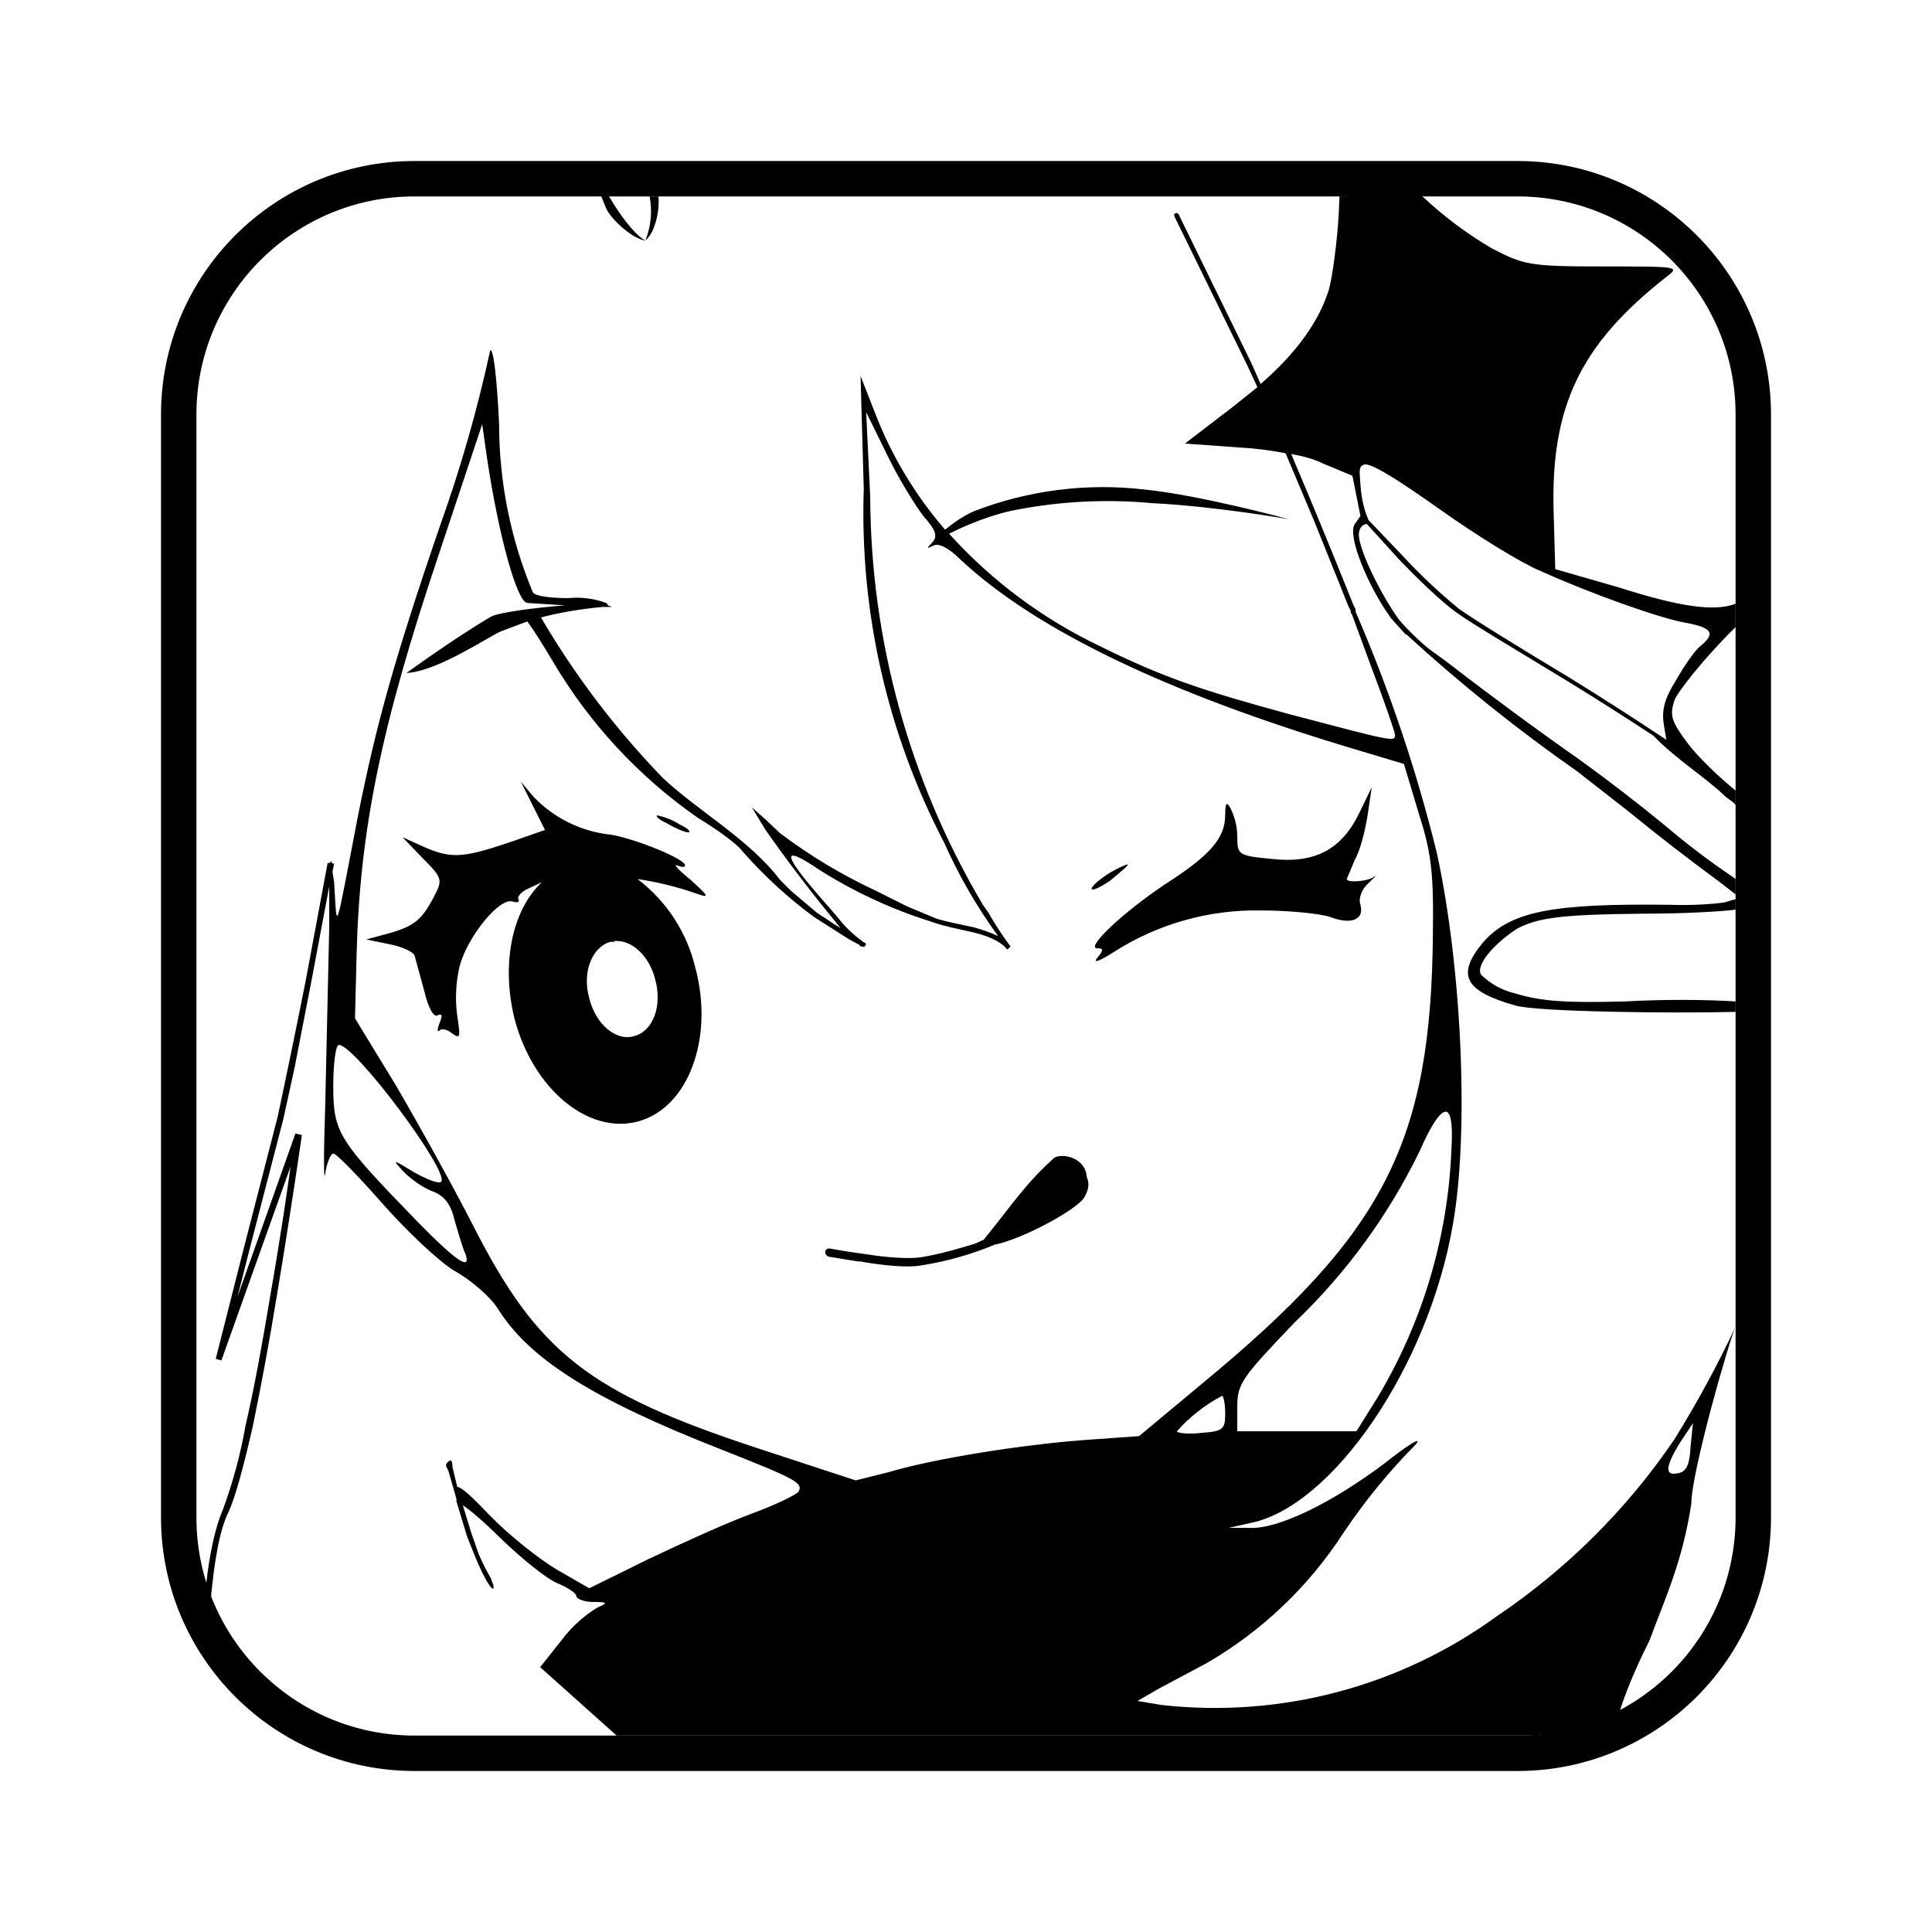
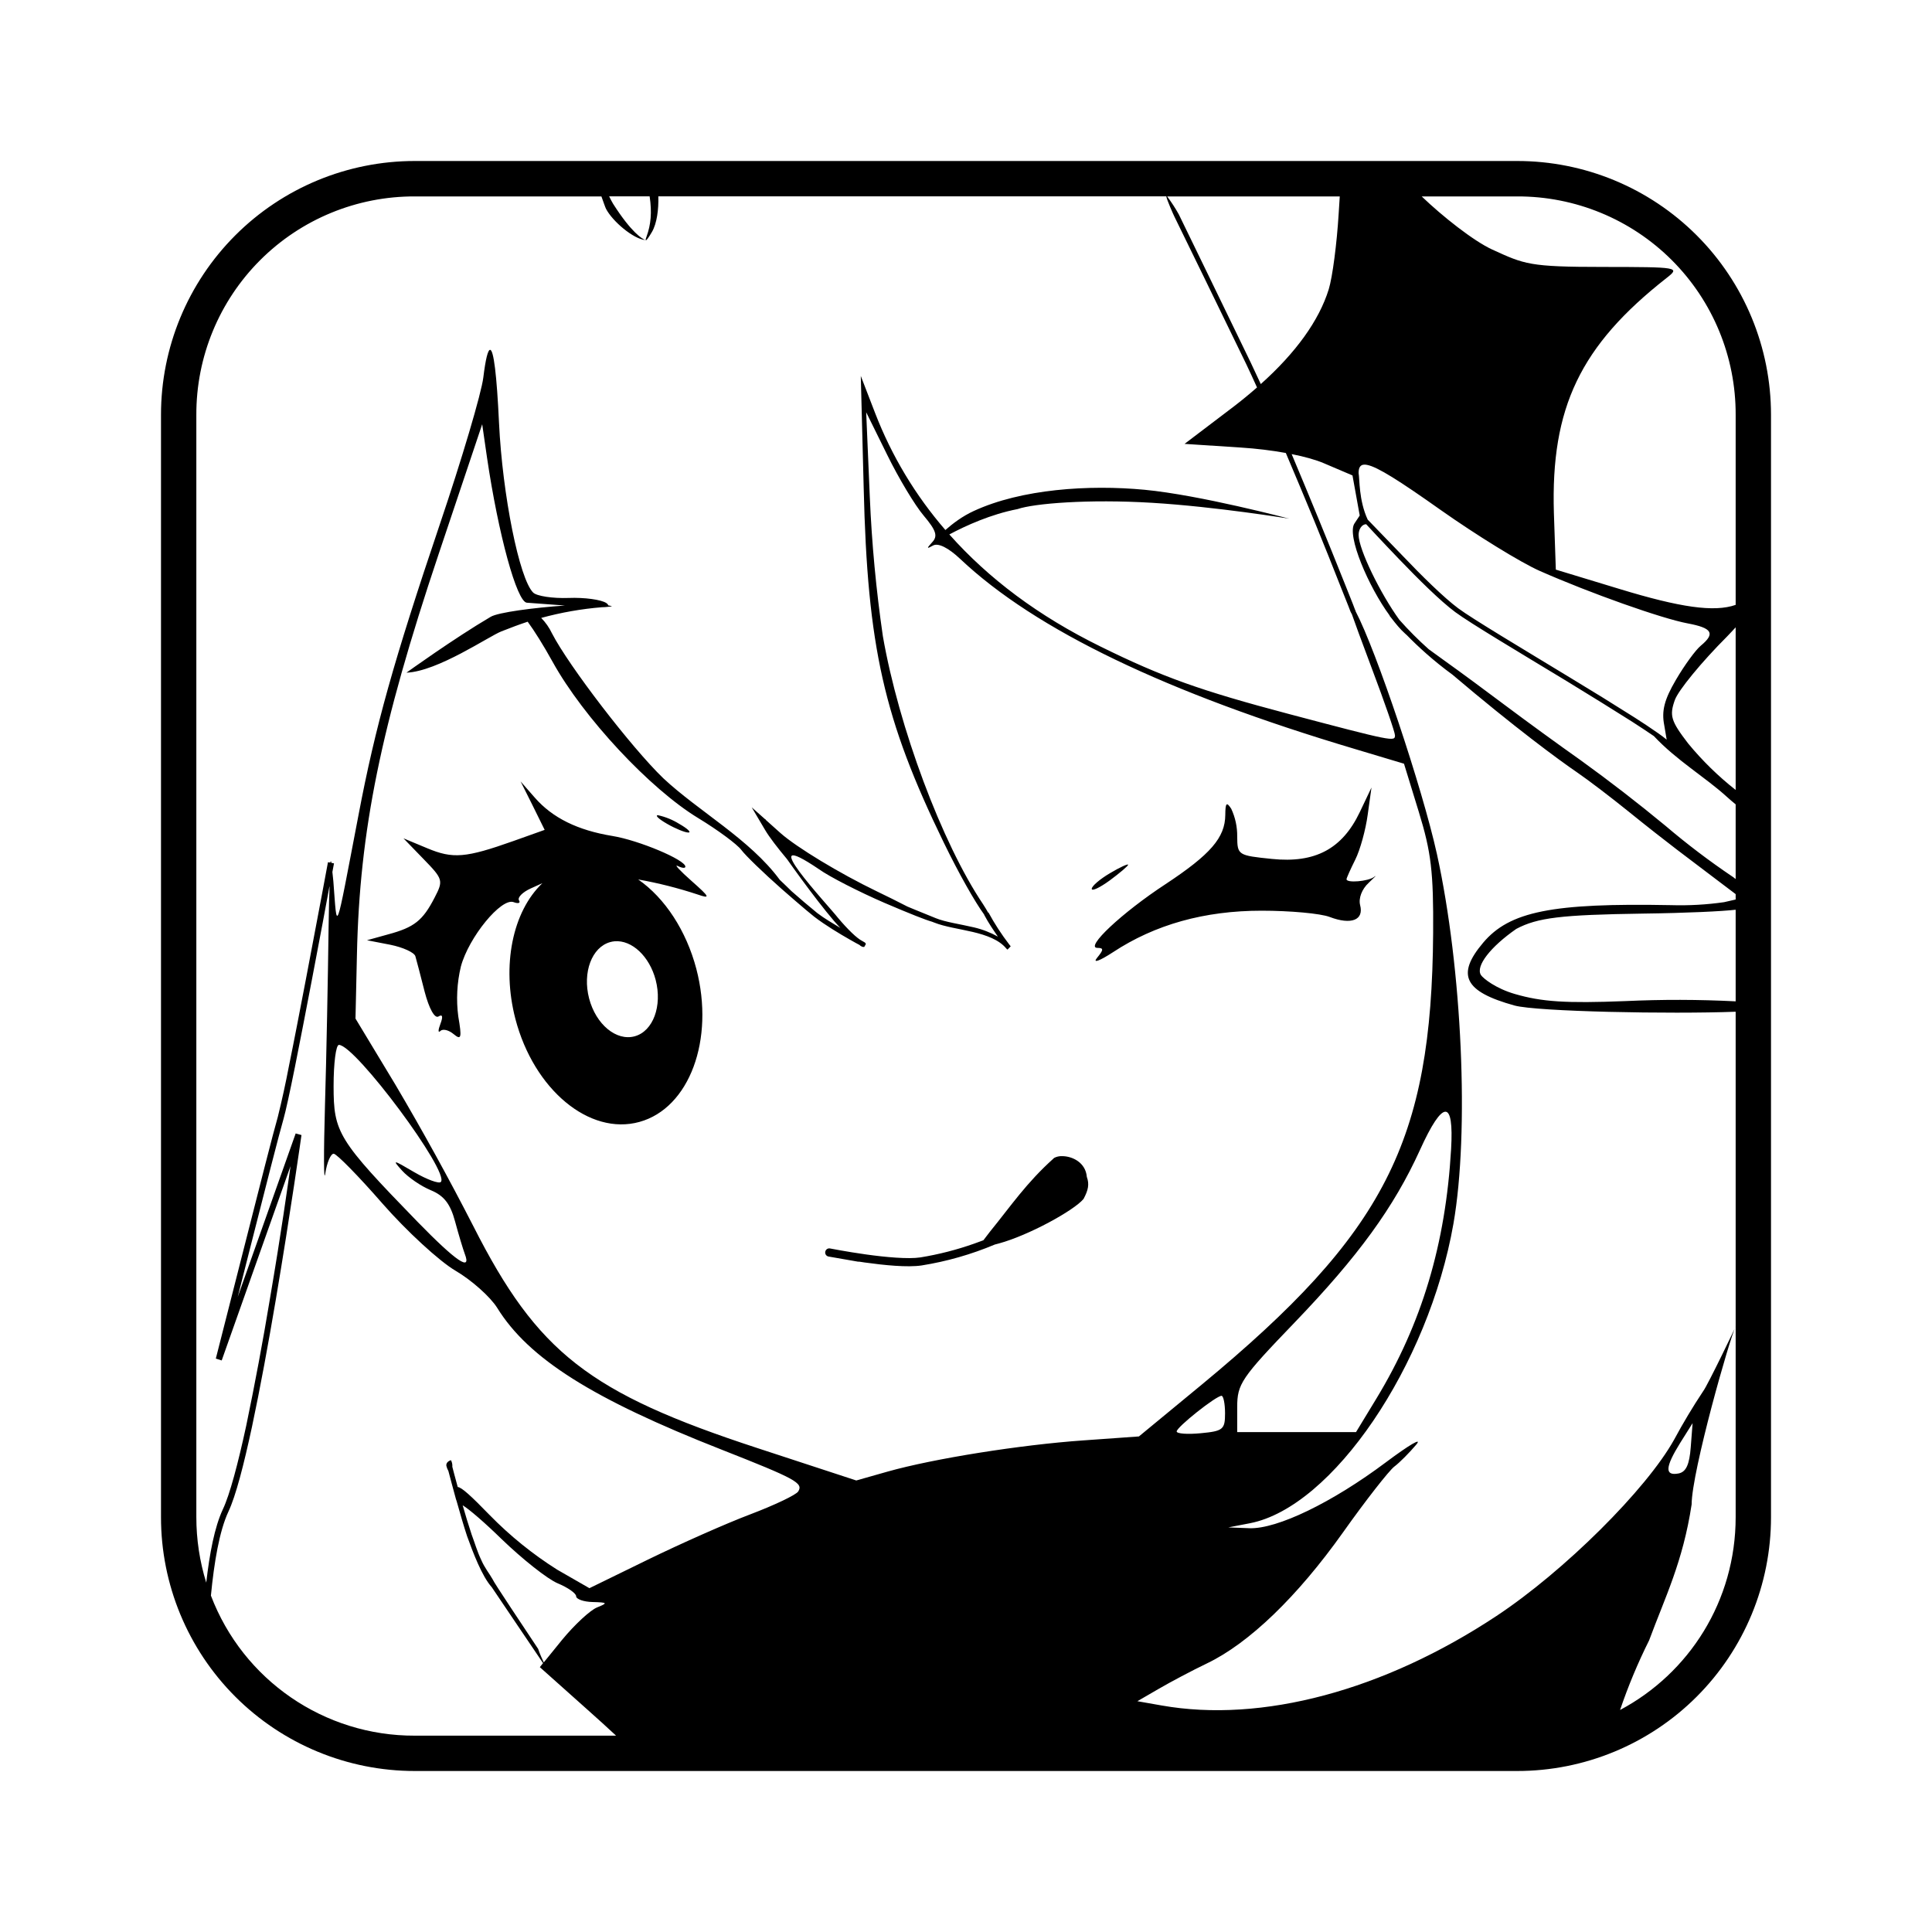
<svg xmlns="http://www.w3.org/2000/svg" viewBox="0 0 24 24">
-   <path d="m7.47 2.44.06.15c.08.16.34.38.49.4-.04-.02-.17-.1-.4-.46l-.06-.1Zm.6 0a.98.98 0 0 1-.05.54c.01 0 .04-.03.08-.1a.9.9 0 0 0 .08-.44zm8.57 0-.01.22c-.02.36-.08.78-.12.93-.12.4-.41.8-.85 1.18l-.12-.27-.9-1.84a.03.03 0 0 0-.04-.01c-.01 0-.02.02-.01.04l.9 1.84.13.28-.3.24-.6.46.69.05c.2.01.4.04.56.07l.35.83.33.82.1.25.03.06v.03h.01l.25.68c.16.42.29.8.29.83 0 .09-.03.08-1.32-.26-1.1-.3-1.57-.46-2.34-.84a6.01 6.01 0 0 1-1.88-1.4c.2-.1.52-.24.85-.3a6 6 0 0 1 1.67-.08c.8.04 1.7.2 1.7.2s-1.1-.3-1.8-.37a4.45 4.45 0 0 0-2.11.27c-.14.06-.26.15-.36.23a4.93 4.93 0 0 1-.87-1.45l-.18-.46.04 1.4a8.86 8.86 0 0 0 1 4.4 6.34 6.34 0 0 0 .67 1.16c-.1-.05-.2-.08-.3-.11-.18-.04-.35-.07-.47-.11l-.36-.15-.38-.19a6.6 6.6 0 0 1-1.2-.72l-.17-.16-.01-.01-.17-.15.17.28a18.3 18.3 0 0 0 .86 1.13l.07.09-.29-.19-.32-.27-.14-.14c-.38-.5-1.01-.85-1.45-1.26a10.48 10.48 0 0 1-1.52-2c.23-.06.46-.1.76-.13h.12a.19.19 0 0 0-.05-.02s0-.02-.02-.03a1.06 1.06 0 0 0-.47-.06c-.2 0-.4-.02-.44-.07a5.43 5.43 0 0 1-.42-2.1c-.03-.6-.07-.92-.11-.91a17.33 17.33 0 0 1-.62 2.17c-.58 1.69-.8 2.5-1.02 3.6-.3 1.55-.26 1.46-.3.83l-.02-.12.02-.1-.03-.01c0-.03-.01-.03-.02 0h-.03l-.27 1.45a122.46 122.46 0 0 1-.35 1.7l-.42 1.63-.35 1.38.07.02.86-2.41c-.04.28-.11.79-.26 1.65-.09.54-.19 1.1-.3 1.57a6 6 0 0 1-.28 1.04c-.1.23-.17.57-.21.94l.06.16c.04-.42.1-.83.22-1.07.09-.2.19-.58.3-1.06a39 39 0 0 0 .29-1.57c.18-1.07.32-2.05.32-2.05l-.08-.02-.72 2.03.15-.59.42-1.62.14-.64.21-1.08.22-1.17v.5l-.05 2.22c-.02.6-.02.98 0 .85.02-.14.07-.25.1-.25.04 0 .31.28.61.62.3.34.7.72.9.84.2.11.44.32.53.46.39.63 1.18 1.13 2.79 1.76.91.36 1.01.41.95.52-.03.04-.3.17-.6.28-.3.11-.87.37-1.27.56l-.73.36-.4-.23c-.22-.13-.6-.43-.84-.68-.23-.24-.34-.34-.4-.35l-.06-.25c0-.03 0-.06-.02-.08 0 0-.06.02-.06.07l.03.06.1.35v.03l.13.43c.08.2.19.5.3.64l.03.02v-.03c0-.04-.02-.05-.03-.1a2.61 2.61 0 0 1-.12-.23c-.05-.1-.08-.22-.12-.32l-.11-.36c.08.05.27.21.48.42.26.25.57.5.7.55.12.05.23.12.23.16 0 .03.1.07.2.07.19 0 .2.01.06.07a1.6 1.6 0 0 0-.44.4l-.27.34.57.51.38.34h11.22c.45 0 .87-.1 1.24-.3.07-.22.17-.48.37-.88.2-.54.41-.98.52-1.7 0-.4.49-2.09.55-2.2a13.6 13.6 0 0 1-.76 1.4 8.21 8.21 0 0 1-2.21 2.2 5.95 5.95 0 0 1-4.16 1.1l-.3-.05.26-.15.6-.32a5.03 5.03 0 0 0 1.7-1.62 7.49 7.49 0 0 1 .9-1.1c.08-.1-.09 0-.38.23-.66.5-1.34.83-1.69.81h-.26l.27-.06c1.02-.2 2.22-1.95 2.52-3.72.2-1.14.11-3.17-.2-4.6a18.9 18.9 0 0 0-1.01-3v-.03l-.03-.06-.1-.25a91.9 91.9 0 0 0-.67-1.62c.17.03.3.07.4.12l.36.15.1.5-.07.1c-.1.14.17.78.43 1.14l.02.03.18.2h.01a20.6 20.6 0 0 0 2.12 1.7l.64.5a26.97 26.97 0 0 0 1.11.86l.22.17v-.19l-.04-.03a9.33 9.33 0 0 1-.83-.63 21.9 21.9 0 0 0-1.05-.81 45.88 45.88 0 0 1-1.67-1.23l-.22-.16c-.17-.14-.3-.28-.37-.36-.23-.32-.5-.87-.5-1.06 0-.07.04-.13.1-.13l.4.44c.23.24.51.51.7.65.19.14.8.5 1.39.86a41.27 41.27 0 0 1 1.07.68c.29.3.64.51.9.76.05.04.09.06.12.1v-.18c-.2-.16-.46-.41-.59-.58-.21-.28-.23-.35-.17-.54.05-.12.34-.48.65-.8l.11-.11V7.5c-.26.1-.69.04-1.44-.2l-.8-.23-.02-.7c-.04-1.32.33-2.09 1.4-2.93.17-.13.16-.13-.79-.13-.91 0-.98-.02-1.37-.22a4.77 4.77 0 0 1-.88-.66zm-5.88 2.68.26.53c.14.29.35.63.45.76.16.18.18.25.11.33-.07.07-.07.08.01.04.06-.04.19.02.34.17.93.87 2.56 1.66 4.91 2.36l.6.18.18.6c.16.5.19.74.18 1.5-.02 2.6-.6 3.73-2.87 5.6l-.78.65-.7.05c-.78.06-1.85.23-2.42.4l-.4.1-1.22-.4c-2.1-.69-2.73-1.19-3.53-2.76-.26-.51-.7-1.3-.97-1.76l-.5-.82.02-.8c.04-1.53.3-2.82 1.02-4.96l.54-1.62.06.42c.14.94.37 1.79.5 1.8l.47.03c-.39.03-.83.09-.92.14-.46.27-1.05.7-1.05.7.39-.02 1.03-.46 1.18-.52l.32-.12c.09.12.2.3.32.5a6.2 6.2 0 0 0 1.8 1.94c.25.15.49.33.54.4a5.65 5.65 0 0 0 .9.83l.44.28.13.07v.01l.03.01h.03l.02-.03-.01-.01v-.01h-.01l-.02-.01-.01-.01a1.39 1.39 0 0 1-.3-.29c-.12-.15-1.08-1.17-.24-.6a5.89 5.89 0 0 0 1.4.65l.03.01c.14.05.31.08.48.12.17.04.33.1.42.2v.01h.02l.03-.03v-.01l-.01-.01a3.93 3.93 0 0 1-.26-.4l-.07-.1a10 10 0 0 1-1.4-5.07Zm6.17.65h.05c.13.03.4.2.91.56.45.32 1 .66 1.24.76.62.28 1.51.6 1.83.65.31.06.35.13.17.28-.07.05-.2.24-.31.43-.15.24-.18.38-.15.56l.03.18a41.8 41.8 0 0 0-1.2-.77c-.6-.36-1.2-.73-1.38-.86a6.95 6.95 0 0 1-.7-.66L17 6.46c-.11-.25-.1-.51-.11-.58 0-.06.01-.1.05-.1zM6.47 9.71l.15.3.15.3-.4.14c-.59.2-.74.22-1.06.09L5 10.4l.25.26c.25.25.25.27.14.48-.15.29-.25.37-.58.46l-.26.07.29.06c.16.03.3.1.31.14l.12.44c.05.21.12.34.17.3.05-.02.06 0 .02.1-.03.08-.03.12 0 .09s.1-.01.16.04c.1.07.1.04.06-.22a1.7 1.7 0 0 1 .03-.62c.1-.37.5-.86.66-.8.06.02.09 0 .07-.03-.02-.03.04-.1.14-.14l.15-.07c-.38.36-.5 1.03-.34 1.69.23.88.92 1.45 1.54 1.28.62-.17.94-1.03.71-1.9a1.95 1.95 0 0 0-.72-1.11 3.94 3.94 0 0 1 .73.18c.17.06.16.04-.07-.17-.15-.12-.22-.2-.17-.18.05.02.1.03.1 0 0-.08-.59-.32-.91-.38a1.55 1.55 0 0 1-.97-.47Zm10.57.07-.15.31c-.22.46-.55.64-1.09.58-.42-.04-.43-.05-.43-.28a.79.79 0 0 0-.08-.34c-.05-.1-.07-.08-.07.07 0 .29-.18.5-.74.86-.54.36-1 .8-.85.8.08 0 .08.02 0 .12-.06.07.03.04.2-.07a3.28 3.28 0 0 1 1.84-.52c.35 0 .73.04.85.08.26.1.43.04.38-.15-.03-.08.02-.2.1-.27.08-.08.11-.1.07-.08-.07.06-.34.08-.34.03l.1-.24c.07-.12.13-.37.16-.56zm-8.87.35c-.04 0 .01.05.12.1.1.06.22.11.26.11.04 0 0-.05-.11-.1a.83.83 0 0 0-.27-.11zm5.84.61c0-.01-.1.03-.22.1-.13.08-.23.17-.23.2s.1-.01.23-.1c.12-.1.22-.18.22-.2zm7.55.43-.14.04c-.12.02-.42.04-.66.03-1.48-.02-2 .08-2.34.47-.33.4-.23.6.4.78.27.08 1.94.1 2.74.08v-.13c-.33-.02-.82-.03-1.37 0-.74.02-1.04 0-1.37-.1a.9.9 0 0 1-.42-.23c-.07-.1.11-.35.44-.57.26-.14.55-.18 1.57-.19.55 0 1-.03 1.15-.05zm-13.93.52c.22-.02.44.19.51.48.09.33-.03.64-.26.7-.22.07-.48-.14-.56-.47-.09-.32.03-.63.26-.7a.3.3 0 0 1 .05 0zm-3.42 1.29c.2 0 1.38 1.58 1.27 1.7-.03.03-.18-.03-.34-.12-.26-.16-.27-.16-.14-.02.07.08.23.2.35.25.17.06.25.16.3.38.05.16.1.35.13.4.08.23-.11.1-.6-.4-.98-1.01-1.04-1.1-1.04-1.68 0-.28.03-.51.07-.51zm13.75.83c.06 0 .09.15.07.47a6.48 6.48 0 0 1-.93 3.1l-.25.4h-1.48v-.3c0-.29.05-.36.71-1.05a7.44 7.44 0 0 0 1.56-2.14c.14-.32.25-.48.32-.48zm-4.76.55a.2.2 0 0 0-.1.02c-.35.31-.54.6-.8.92l-.08.1-.11.05c-.2.06-.43.13-.68.17-.15.02-.43 0-.67-.04a8.73 8.73 0 0 1-.45-.07.05.05 0 0 0-.06.04c0 .03.02.05.04.06a24.12 24.12 0 0 0 .37.06h.03l.05.01c.25.04.53.07.7.04a3.95 3.95 0 0 0 .92-.26l.05-.01c.37-.1.93-.41 1.05-.56.06-.1.08-.18.04-.27-.01-.18-.18-.26-.3-.26zm1.98 2.98c.02 0 .04.1.04.22 0 .2-.03.22-.3.24-.17.02-.3 0-.3-.02a2 2 0 0 1 .56-.44zm5.85.34-.03.3c-.01.21-.05.3-.15.32-.17.04-.17-.07.02-.38z" />
-   <rect width="19.56" height="19.56" x="2.22" y="2.22" fill="none" stroke="#000" stroke-linecap="round" stroke-width=".44" rx="2.93" ry="2.93" />
+   <path d="M5.154 2A3.152 3.152 0 0 0 2 5.154v13.692A3.152 3.152 0 0 0 5.154 22h13.692A3.152 3.152 0 0 0 22 18.846V5.154A3.152 3.152 0 0 0 18.846 2H5.154zm0 .44h2.317c.02.055.047.134.056.152.082.159.342.377.489.39-.038-.015-.17-.09-.399-.449-.013-.02-.034-.062-.05-.094h.503c.03.2.016.351-.039.502a.174.174 0 0 0-.011.041l.003.002c.007.005.033-.03.077-.105.06-.105.083-.277.078-.44h6.31c.006.043.093.237.1.25 0 0 .694 1.42.896 1.84.042.088.086.184.131.284-.091.08-.187.159-.29.238l-.61.463.691.045c.204.013.396.037.567.068.12.284.242.572.351.838.132.321.246.61.328.818l.098.246.025.065.008.017v.002h.002c0 .004.003.007.004.01h.002c.051.144.097.272.248.674.16.423.29.8.29.838 0 .08-.027.076-1.32-.266-1.095-.29-1.566-.457-2.335-.836-.774-.38-1.393-.845-1.881-1.394.206-.11.517-.251.848-.315.202-.07.879-.126 1.671-.078.793.048 1.702.197 1.702.197s-1.11-.294-1.797-.359c-.688-.065-1.53-.01-2.121.264-.14.064-.26.155-.352.236a4.93 4.93 0 0 1-.873-1.453l-.178-.461.036 1.39c.047 1.978.25 2.875.994 4.405.186.383.388.74.504.898h-.002c.056.106.119.196.171.272-.09-.05-.19-.09-.298-.115-.174-.041-.353-.065-.473-.114-.237-.095-.329-.135-.352-.144a15.72 15.72 0 0 0-.386-.192c-.456-.22-.991-.544-1.19-.72l-.181-.162-.008-.012-.002.002-.168-.149.168.284c.05.085.153.219.271.36.056.08.116.162.178.247.134.182.277.37.406.521.028.033.052.057.078.086-.098-.06-.198-.117-.287-.185a10.724 10.724 0 0 1-.32-.272c-.05-.048-.08-.08-.145-.14-.373-.506-1.007-.85-1.447-1.262-.397-.382-1.177-1.399-1.383-1.8a.708.708 0 0 0-.134-.192 4.14 4.14 0 0 1 .756-.133c.015-.001.034 0 .044-.002l.08-.008a.186.186 0 0 0-.048-.013c-.001-.008-.005-.016-.022-.028-.062-.043-.273-.072-.47-.064-.198.007-.396-.023-.44-.067-.172-.171-.381-1.21-.424-2.107-.028-.6-.067-.91-.111-.908-.027 0-.056.114-.084.343-.024.197-.267 1.016-.54 1.823-.573 1.698-.801 2.51-1.01 3.61-.297 1.547-.263 1.46-.313.825l-.012-.115.02-.107-.032-.006c-.005-.027-.01-.028-.013-.004l-.03-.004s-.131.708-.275 1.459c-.072.375-.146.762-.21 1.074a11.61 11.61 0 0 1-.138.631c-.05.17-.24.918-.42 1.627l-.35 1.375.073.023.855-2.414c-.04.28-.11.79-.257 1.655a38.98 38.98 0 0 1-.293 1.568c-.102.472-.205.86-.29 1.039-.105.224-.166.556-.207.912a2.742 2.742 0 0 1-.123-.814V5.154A2.705 2.705 0 0 1 5.154 2.44zm9.344 0h2.145l-.014.22c-.022.362-.076.782-.123.934-.12.388-.409.788-.844 1.177a16.254 16.254 0 0 0-.125-.267c-.202-.42-.894-1.842-.894-1.842a2.001 2.001 0 0 0-.145-.223zm3.162 0h1.186a2.705 2.705 0 0 1 2.715 2.714v2.36c-.267.094-.69.032-1.444-.198l-.79-.24-.024-.703c-.04-1.31.328-2.079 1.4-2.92.17-.133.153-.136-.79-.137-.915 0-.973-.032-1.376-.216-.233-.107-.62-.414-.873-.657a.137.137 0 0 1-.004-.004zm-6.9 2.681.26.527c.142.29.346.63.455.758.155.184.177.253.105.33-.072.078-.07.086.01.041.063-.036.19.026.34.168.932.88 2.564 1.664 4.91 2.362l.601.18.184.599c.154.501.183.747.178 1.502-.018 2.595-.599 3.73-2.873 5.611l-.782.645-.689.049c-.784.055-1.86.226-2.434.388l-.388.11-1.23-.403c-2.089-.684-2.73-1.184-3.526-2.754a33.64 33.64 0 0 0-.97-1.761l-.495-.82.018-.796c.033-1.539.296-2.83 1.013-4.968L5.99 5.27l.06.415c.14.949.37 1.794.495 1.802l.473.035c-.386.027-.83.085-.922.14-.453.266-1.047.694-1.047.694.387-.014 1.027-.454 1.18-.513.114-.045.22-.085.326-.12.082.111.196.293.31.499.383.692 1.21 1.578 1.809 1.941.242.147.483.325.535.395.052.07.278.288.5.484 0 0 .31.272.406.346.138.106.314.211.44.283.055.032.095.053.123.068l.011.01.018.01.006.002h.004l.002.002h.017l.02-.035-.006-.014-.004-.004h-.002c-.002-.001-.001-.003-.002-.004-.001 0-.004 0-.006-.002l-.013-.008-.014-.008c-.065-.033-.176-.14-.3-.287-.12-.155-1.08-1.175-.235-.603.13.093.497.281.814.418.32.137.514.213.59.234l.026.01c.132.053.31.077.48.117.17.04.327.098.414.203l.006.006.002.002v.002l.01.006.039-.04-.002-.003-.002-.002-.002-.004-.01-.012a3.01 3.01 0 0 1-.26-.4l-.004.002c-.022-.037-.027-.05-.064-.106-.508-.755-1.047-2.197-1.244-3.33a16.962 16.962 0 0 1-.162-1.728L10.76 5.12zm5.285.52c.162.032.302.071.404.115l.352.15.09.498-.065.098c-.1.148.175.789.438 1.146l-.002.002.021.026c.056.073.112.142.172.195l.02.018c.135.138.328.317.568.492.768.652 1.323 1.06 1.547 1.213.145.099.431.318.639.486.207.168.479.381.603.475l.512.388.217.164v.067l-.143.033a3.837 3.837 0 0 1-.662.037c-1.475-.028-2.004.078-2.332.467-.338.4-.235.607.39.78.278.076 1.94.108 2.747.077v6.278c0 1.043-.58 1.941-1.436 2.396a6.89 6.89 0 0 1 .361-.865c.198-.536.419-.972.528-1.688.002-.413.476-2.076.547-2.212.027-.049-.348.733-.403.804a7.621 7.621 0 0 0-.361.602c-.344.619-1.368 1.636-2.207 2.191-1.4.927-2.916 1.332-4.16 1.112l-.301-.053.264-.153c.144-.084.415-.228.603-.318.52-.25 1.119-.826 1.688-1.627.282-.398.57-.765.636-.816.068-.051.189-.174.272-.272.083-.098-.087.002-.377.219-.666.499-1.35.83-1.694.818l-.263-.01.27-.052c1.025-.2 2.218-1.957 2.527-3.72.199-1.139.108-3.17-.205-4.593-.183-.827-.754-2.529-1.01-3.015V7.59l-.008-.018-.025-.066-.098-.246a91.832 91.832 0 0 0-.664-1.62zm.889.132a.13.13 0 0 1 .048.002c.13.025.4.196.91.557.445.314 1.001.657 1.235.76.625.276 1.516.592 1.838.652.305.057.346.125.164.276-.065.053-.205.245-.31.425-.145.247-.18.387-.145.565l.03.178a1.665 1.665 0 0 0-.112-.084 7.896 7.896 0 0 0-.285-.19 41.796 41.796 0 0 0-.809-.5c-.589-.358-1.205-.725-1.383-.857-.179-.133-.46-.41-.691-.653-.143-.15-.292-.3-.434-.449-.112-.242-.099-.507-.113-.578 0-.06.016-.096.057-.104zm.037.739c.019.021.19.206.41.435.233.243.51.518.697.657.188.139.8.503 1.389.86.294.18.581.357.806.5.108.07.2.13.272.18.284.303.635.508.904.752.043.04.074.064.112.096v.928c-.015-.01-.024-.021-.041-.031a9.333 9.333 0 0 1-.83-.63 20.373 20.373 0 0 0-1.053-.814c-.264-.186-.68-.489-.924-.672-.244-.183-.578-.43-.744-.548l-.221-.16a4.38 4.38 0 0 1-.365-.366c-.234-.322-.505-.874-.506-1.054 0-.073.042-.133.094-.133zm4.59 1.281v2.02a3.83 3.83 0 0 1-.59-.577c-.215-.28-.234-.346-.166-.539.042-.12.334-.475.648-.789.043-.043.069-.074.108-.115zM6.467 9.707l.15.3.149.302-.387.138c-.595.211-.752.224-1.072.09l-.295-.123.25.258c.243.25.247.266.136.48-.147.285-.253.368-.576.455l-.263.073.289.056c.158.032.299.096.312.143.014.046.065.244.115.44.055.21.125.337.172.308.05-.031.059 0 .024.092-.03.078-.03.117 0 .088.03-.03.103-.012.164.039.095.079.104.048.058-.219a1.705 1.705 0 0 1 .032-.62c.098-.365.503-.859.656-.8.058.022.088.011.066-.023-.021-.035.044-.101.145-.147l.146-.066c-.373.355-.507 1.026-.336 1.685.23.88.92 1.453 1.541 1.281.621-.171.937-1.022.707-1.902-.124-.471-.388-.878-.722-1.11a5.315 5.315 0 0 1 .736.186c.165.057.157.036-.074-.168-.145-.128-.222-.212-.17-.185.052.026.094.03.094.008 0-.085-.58-.328-.905-.381-.434-.071-.746-.225-.966-.477l-.176-.201zm10.57.076-.146.307c-.218.456-.554.635-1.09.58-.422-.043-.43-.048-.432-.277a.79.79 0 0 0-.074-.346c-.058-.09-.073-.074-.074.076-.002.282-.183.491-.742.86-.542.355-1.007.792-.846.792.08 0 .077.024-.006.125-.057.07.033.037.2-.072.521-.343 1.135-.515 1.845-.515.352 0 .732.034.846.078.266.101.427.04.378-.147-.022-.085.022-.2.106-.277.078-.073.109-.105.068-.074-.072.056-.343.079-.343.029 0-.014.049-.124.109-.244s.129-.37.154-.557l.047-.338zm-8.863.344c-.042 0 .01.048.113.107.104.06.222.108.264.108.041 0-.01-.049-.114-.108a.832.832 0 0 0-.263-.107zm5.84.615c0-.015-.103.032-.227.106-.124.073-.225.16-.225.193 0 .034.1-.014.225-.105.124-.092.227-.179.227-.194zm-9.92.272c-.005.134-.008.214-.012.498-.008.62-.027 1.619-.045 2.218-.017.6-.016.98.004.846s.067-.244.104-.244c.036 0 .309.278.607.62.298.34.706.716.906.833.2.117.433.325.518.461.39.631 1.186 1.133 2.793 1.764.915.36 1.012.413.947.517-.026.043-.294.17-.594.284-.3.113-.871.367-1.271.562l-.729.356-.402-.231a4.634 4.634 0 0 1-.836-.676c-.235-.242-.348-.345-.398-.35-.036-.129-.058-.217-.067-.251a.148.148 0 0 0-.017-.082c-.002 0-.065.018-.057.07a.23.23 0 0 0 .025.064c.02.073.051.196.094.35l.008.023c.042.149.088.309.13.436.074.204.184.498.307.635.005.005.572.85.637.943l-.04.05.577.515c.168.149.242.218.37.336h-2.5a2.7 2.7 0 0 1-2.533-1.74c.04-.413.105-.802.217-1.042.092-.195.191-.58.293-1.054.101-.474.204-1.036.295-1.573.182-1.074.32-2.052.32-2.052l-.072-.02-.72 2.031.15-.591c.18-.71.372-1.462.42-1.624.025-.087.077-.325.14-.638.063-.313.137-.699.209-1.074.115-.602.183-.966.22-1.17zm17.467.287v1.138a14.087 14.087 0 0 0-1.372-.003c-.74.029-1.036.009-1.37-.088-.236-.068-.395-.193-.423-.237-.067-.11.119-.349.44-.572.264-.14.556-.175 1.572-.19.553-.007.993-.029 1.153-.048zm-13.926.392c.215-.018.433.187.51.48.084.324-.032.637-.26.7-.229.063-.482-.147-.567-.47-.084-.324.034-.637.262-.7a.297.297 0 0 1 .055-.01zM4.21 12.98c.204 0 1.383 1.586 1.266 1.703-.025.024-.175-.031-.332-.123-.265-.156-.276-.159-.149-.018.076.084.236.194.358.244.162.067.241.168.3.387.044.163.099.345.121.404.086.224-.107.093-.586-.398-.991-1.02-1.044-1.109-1.044-1.688 0-.282.029-.511.066-.511zm13.744.83c.066-.002.09.154.072.466-.068 1.178-.365 2.17-.927 3.096l-.254.418h-1.476v-.309c0-.289.048-.361.711-1.05.794-.826 1.235-1.433 1.559-2.145.143-.316.25-.475.316-.476zm-4.76.552a.198.198 0 0 0-.103.024v.002c-.342.306-.534.594-.793.912l-.082.107-.112.041a3.863 3.863 0 0 1-.671.172c-.15.023-.434-.003-.676-.037-.242-.034-.445-.074-.445-.074a.05.05 0 0 0-.06.04.05.05 0 0 0 .04.06 24.12 24.12 0 0 0 .367.064c.01 0 .02 0 .03.002l.052.008c.245.034.53.063.707.037a3.946 3.946 0 0 0 .91-.26l.053-.014c.366-.1.928-.407 1.049-.552.059-.11.074-.183.041-.274-.015-.18-.181-.258-.307-.258zm1.98 2.977c.024 0 .044.099.044.219 0 .199-.025.22-.301.246-.166.016-.3.006-.3-.022 0-.054.49-.443.558-.443zm5.852.34-.023.299c-.016.215-.058.308-.152.326-.173.032-.167-.077.021-.38l.154-.245zm-15.279 1.02c.08.048.271.212.484.42.259.25.572.498.698.55.125.052.228.124.228.16 0 .036.093.07.207.072.184.005.19.012.053.067-.085.034-.28.215-.434.402l-.228.281c-.02-.044-.048-.101-.07-.168-.165-.25-.553-.827-.567-.867-.033-.06-.098-.14-.139-.236-.05-.103-.082-.216-.12-.317a8.753 8.753 0 0 1-.112-.365z" />
</svg>
